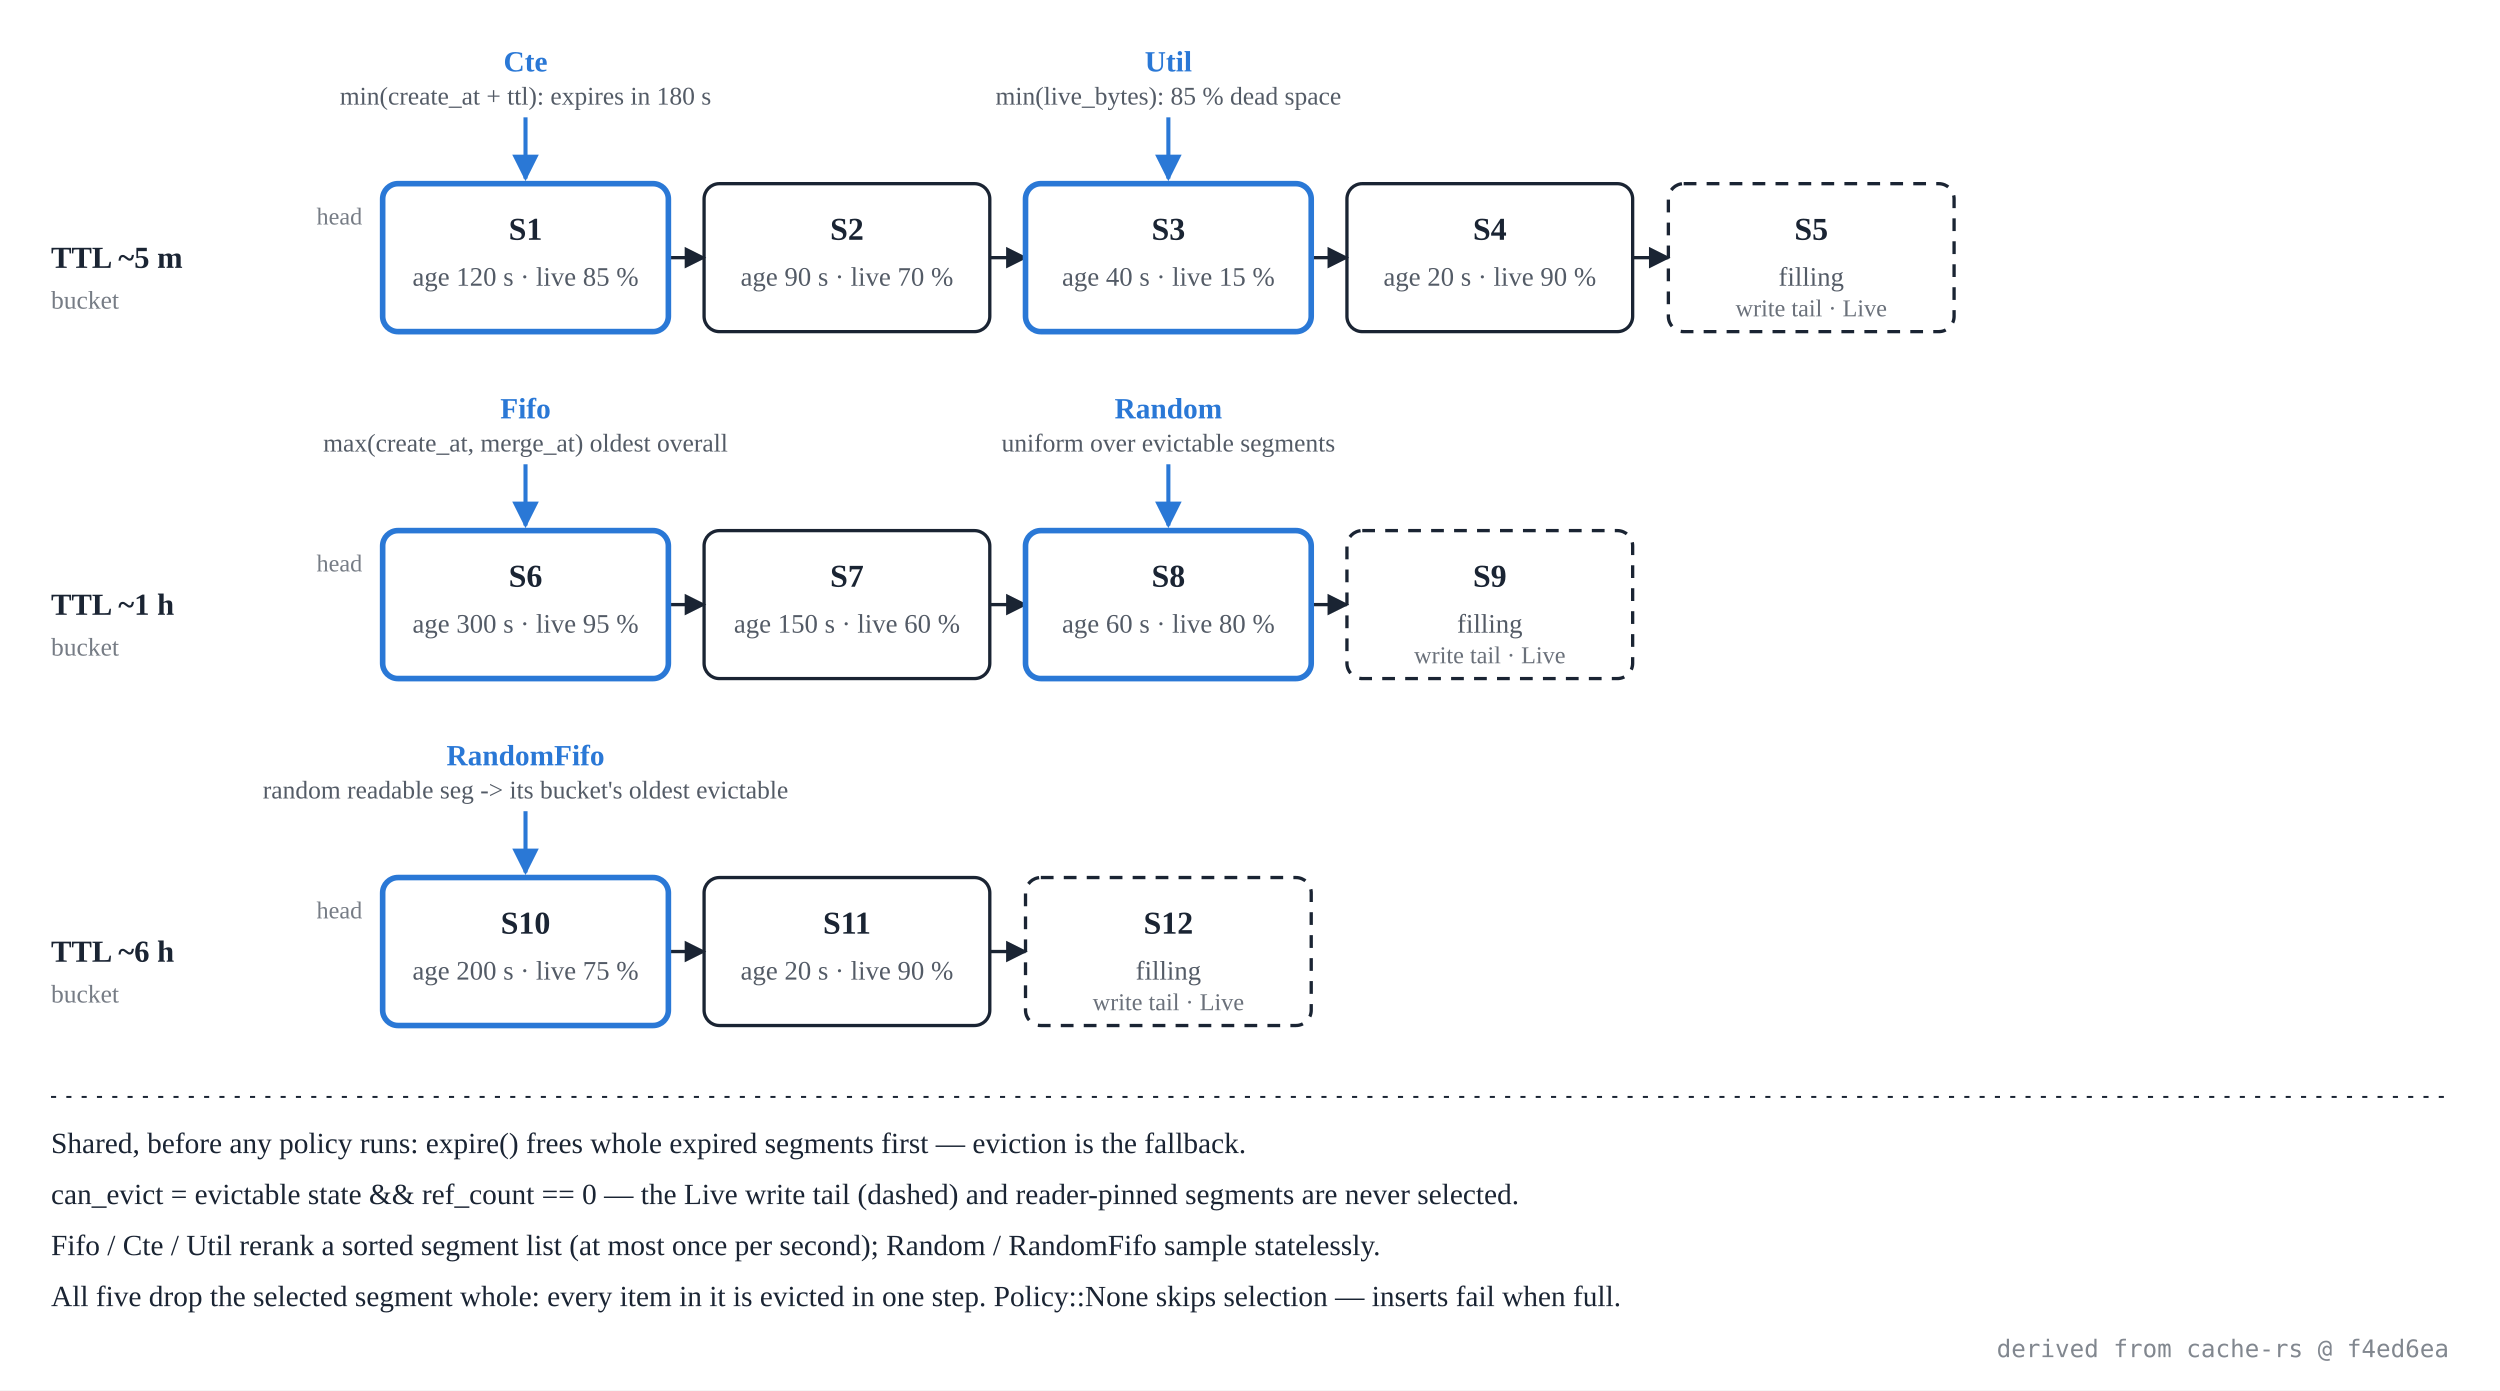
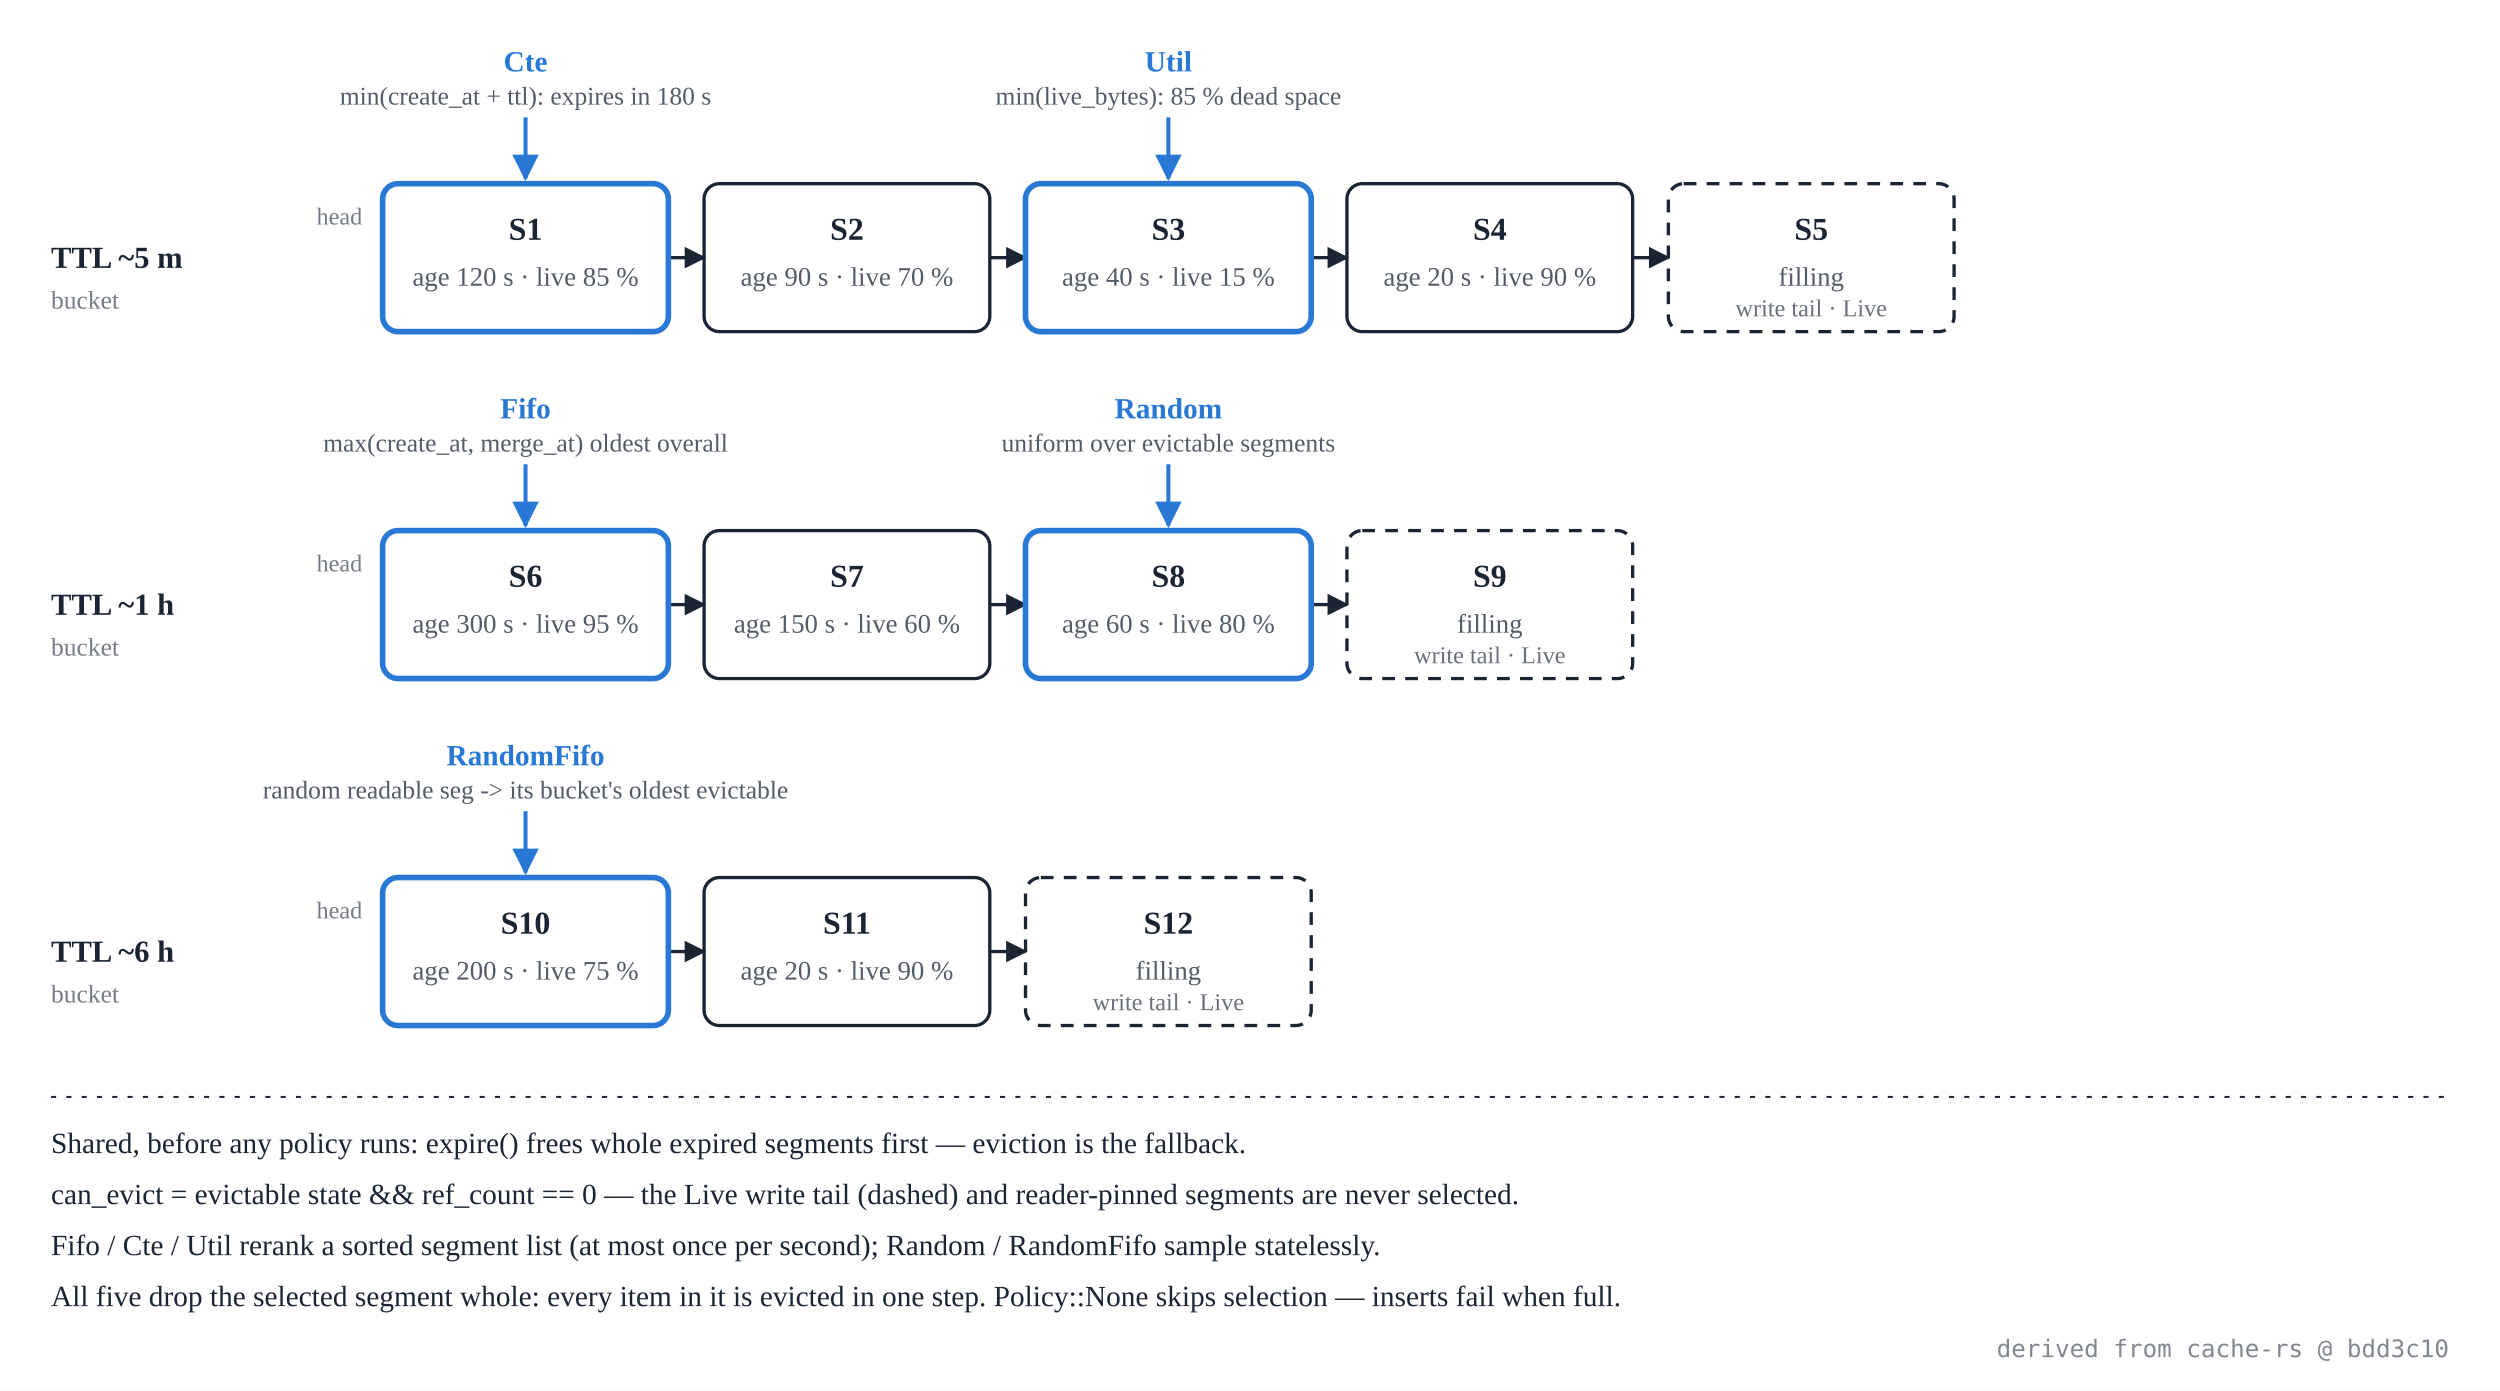
<svg xmlns="http://www.w3.org/2000/svg" viewBox="0 0 980 545" role="img" fill="none" stroke-linejoin="round">
  <defs>
    <marker id="MID" viewBox="0 0 10 10" refX="9" refY="5" markerWidth="6.5" markerHeight="6.5" orient="auto-start-reverse">
      <path d="M0 0 L10 5 L0 10 z" fill="#1a2433" stroke="none" />
    </marker>
    <marker id="MID-keep" viewBox="0 0 10 10" refX="9" refY="5" markerWidth="6.5" markerHeight="6.5" orient="auto-start-reverse">
      <path d="M0 0 L10 5 L0 10 z" fill="#2a78d6" stroke="none" />
    </marker>
    <marker id="MID-drop" viewBox="0 0 10 10" refX="9" refY="5" markerWidth="6.5" markerHeight="6.5" orient="auto-start-reverse">
      <path d="M0 0 L10 5 L0 10 z" fill="#eb6834" stroke="none" />
    </marker>
  </defs>
  <rect width="100%" height="100%" fill="white" />
  <text x="20" y="105" text-anchor="start" font-size="12" font-family="inherit" fill="#1a2433" stroke="none" font-weight="600">TTL ~5 m</text>
  <text x="20" y="121" text-anchor="start" font-size="10" font-family="inherit" fill="#1a2433" stroke="none" opacity="0.6">bucket</text>
  <line x1="262" y1="101" x2="276" y2="101" stroke="#1a2433" stroke-width="1.3" marker-end="url(#MID)" />
  <line x1="388" y1="101" x2="402" y2="101" stroke="#1a2433" stroke-width="1.3" marker-end="url(#MID)" />
  <line x1="514" y1="101" x2="528" y2="101" stroke="#1a2433" stroke-width="1.3" marker-end="url(#MID)" />
  <line x1="640" y1="101" x2="654" y2="101" stroke="#1a2433" stroke-width="1.3" marker-end="url(#MID)" />
  <text x="142" y="88" text-anchor="end" font-size="9.5" font-family="inherit" fill="#1a2433" stroke="none" opacity="0.6">head</text>
  <text x="20" y="241" text-anchor="start" font-size="12" font-family="inherit" fill="#1a2433" stroke="none" font-weight="600">TTL ~1 h</text>
  <text x="20" y="257" text-anchor="start" font-size="10" font-family="inherit" fill="#1a2433" stroke="none" opacity="0.6">bucket</text>
  <line x1="262" y1="237" x2="276" y2="237" stroke="#1a2433" stroke-width="1.3" marker-end="url(#MID)" />
  <line x1="388" y1="237" x2="402" y2="237" stroke="#1a2433" stroke-width="1.3" marker-end="url(#MID)" />
  <line x1="514" y1="237" x2="528" y2="237" stroke="#1a2433" stroke-width="1.3" marker-end="url(#MID)" />
  <text x="142" y="224" text-anchor="end" font-size="9.5" font-family="inherit" fill="#1a2433" stroke="none" opacity="0.6">head</text>
  <text x="20" y="377" text-anchor="start" font-size="12" font-family="inherit" fill="#1a2433" stroke="none" font-weight="600">TTL ~6 h</text>
  <text x="20" y="393" text-anchor="start" font-size="10" font-family="inherit" fill="#1a2433" stroke="none" opacity="0.6">bucket</text>
  <line x1="262" y1="373" x2="276" y2="373" stroke="#1a2433" stroke-width="1.3" marker-end="url(#MID)" />
  <line x1="388" y1="373" x2="402" y2="373" stroke="#1a2433" stroke-width="1.3" marker-end="url(#MID)" />
  <text x="142" y="360" text-anchor="end" font-size="9.5" font-family="inherit" fill="#1a2433" stroke="none" opacity="0.6">head</text>
  <rect x="150" y="72" width="112" height="58" rx="6" fill="none" stroke="#1a2433" stroke-width="1.3" />
  <text x="206" y="94" text-anchor="middle" font-size="12.5" font-family="inherit" fill="#1a2433" stroke="none" font-weight="600">S1</text>
  <text x="206" y="112" text-anchor="middle" font-size="10.5" font-family="inherit" fill="#1a2433" stroke="none" opacity="0.75">age 120 s · live 85 %</text>
  <rect x="150" y="72" width="112" height="58" rx="6" fill="none" stroke="#2a78d6" stroke-width="2.2" />
  <rect x="276" y="72" width="112" height="58" rx="6" fill="none" stroke="#1a2433" stroke-width="1.3" />
  <text x="332" y="94" text-anchor="middle" font-size="12.5" font-family="inherit" fill="#1a2433" stroke="none" font-weight="600">S2</text>
  <text x="332" y="112" text-anchor="middle" font-size="10.5" font-family="inherit" fill="#1a2433" stroke="none" opacity="0.75">age 90 s · live 70 %</text>
  <rect x="402" y="72" width="112" height="58" rx="6" fill="none" stroke="#1a2433" stroke-width="1.3" />
  <text x="458" y="94" text-anchor="middle" font-size="12.5" font-family="inherit" fill="#1a2433" stroke="none" font-weight="600">S3</text>
  <text x="458" y="112" text-anchor="middle" font-size="10.5" font-family="inherit" fill="#1a2433" stroke="none" opacity="0.75">age 40 s · live 15 %</text>
  <rect x="402" y="72" width="112" height="58" rx="6" fill="none" stroke="#2a78d6" stroke-width="2.2" />
  <rect x="528" y="72" width="112" height="58" rx="6" fill="none" stroke="#1a2433" stroke-width="1.3" />
  <text x="584" y="94" text-anchor="middle" font-size="12.5" font-family="inherit" fill="#1a2433" stroke="none" font-weight="600">S4</text>
  <text x="584" y="112" text-anchor="middle" font-size="10.5" font-family="inherit" fill="#1a2433" stroke="none" opacity="0.75">age 20 s · live 90 %</text>
  <rect x="654" y="72" width="112" height="58" rx="6" fill="none" stroke="#1a2433" stroke-width="1.3" stroke-dasharray="5 4" />
  <text x="710" y="94" text-anchor="middle" font-size="12.5" font-family="inherit" fill="#1a2433" stroke="none" font-weight="600">S5</text>
  <text x="710" y="112" text-anchor="middle" font-size="10.5" font-family="inherit" fill="#1a2433" stroke="none" opacity="0.75">filling</text>
  <text x="710" y="124" text-anchor="middle" font-size="9.5" font-family="inherit" fill="#1a2433" stroke="none" opacity="0.65">write tail · Live</text>
  <rect x="150" y="208" width="112" height="58" rx="6" fill="none" stroke="#1a2433" stroke-width="1.3" />
  <text x="206" y="230" text-anchor="middle" font-size="12.5" font-family="inherit" fill="#1a2433" stroke="none" font-weight="600">S6</text>
  <text x="206" y="248" text-anchor="middle" font-size="10.5" font-family="inherit" fill="#1a2433" stroke="none" opacity="0.75">age 300 s · live 95 %</text>
  <rect x="150" y="208" width="112" height="58" rx="6" fill="none" stroke="#2a78d6" stroke-width="2.2" />
  <rect x="276" y="208" width="112" height="58" rx="6" fill="none" stroke="#1a2433" stroke-width="1.3" />
  <text x="332" y="230" text-anchor="middle" font-size="12.5" font-family="inherit" fill="#1a2433" stroke="none" font-weight="600">S7</text>
  <text x="332" y="248" text-anchor="middle" font-size="10.5" font-family="inherit" fill="#1a2433" stroke="none" opacity="0.75">age 150 s · live 60 %</text>
  <rect x="402" y="208" width="112" height="58" rx="6" fill="none" stroke="#1a2433" stroke-width="1.3" />
  <text x="458" y="230" text-anchor="middle" font-size="12.5" font-family="inherit" fill="#1a2433" stroke="none" font-weight="600">S8</text>
  <text x="458" y="248" text-anchor="middle" font-size="10.5" font-family="inherit" fill="#1a2433" stroke="none" opacity="0.75">age 60 s · live 80 %</text>
  <rect x="402" y="208" width="112" height="58" rx="6" fill="none" stroke="#2a78d6" stroke-width="2.2" />
  <rect x="528" y="208" width="112" height="58" rx="6" fill="none" stroke="#1a2433" stroke-width="1.3" stroke-dasharray="5 4" />
  <text x="584" y="230" text-anchor="middle" font-size="12.5" font-family="inherit" fill="#1a2433" stroke="none" font-weight="600">S9</text>
  <text x="584" y="248" text-anchor="middle" font-size="10.5" font-family="inherit" fill="#1a2433" stroke="none" opacity="0.75">filling</text>
  <text x="584" y="260" text-anchor="middle" font-size="9.5" font-family="inherit" fill="#1a2433" stroke="none" opacity="0.65">write tail · Live</text>
  <rect x="150" y="344" width="112" height="58" rx="6" fill="none" stroke="#1a2433" stroke-width="1.3" />
  <text x="206" y="366" text-anchor="middle" font-size="12.5" font-family="inherit" fill="#1a2433" stroke="none" font-weight="600">S10</text>
  <text x="206" y="384" text-anchor="middle" font-size="10.5" font-family="inherit" fill="#1a2433" stroke="none" opacity="0.75">age 200 s · live 75 %</text>
  <rect x="150" y="344" width="112" height="58" rx="6" fill="none" stroke="#2a78d6" stroke-width="2.2" />
  <rect x="276" y="344" width="112" height="58" rx="6" fill="none" stroke="#1a2433" stroke-width="1.3" />
  <text x="332" y="366" text-anchor="middle" font-size="12.5" font-family="inherit" fill="#1a2433" stroke="none" font-weight="600">S11</text>
  <text x="332" y="384" text-anchor="middle" font-size="10.5" font-family="inherit" fill="#1a2433" stroke="none" opacity="0.75">age 20 s · live 90 %</text>
  <rect x="402" y="344" width="112" height="58" rx="6" fill="none" stroke="#1a2433" stroke-width="1.3" stroke-dasharray="5 4" />
  <text x="458" y="366" text-anchor="middle" font-size="12.5" font-family="inherit" fill="#1a2433" stroke="none" font-weight="600">S12</text>
  <text x="458" y="384" text-anchor="middle" font-size="10.5" font-family="inherit" fill="#1a2433" stroke="none" opacity="0.75">filling</text>
  <text x="458" y="396" text-anchor="middle" font-size="9.5" font-family="inherit" fill="#1a2433" stroke="none" opacity="0.65">write tail · Live</text>
  <text x="206" y="28" text-anchor="middle" font-size="11.5" font-family="inherit" fill="#2a78d6" stroke="none" font-weight="700">Cte</text>
  <text x="206" y="41" text-anchor="middle" font-size="10" font-family="inherit" fill="#1a2433" stroke="none" opacity="0.75">min(create_at + ttl): expires in 180 s</text>
  <line x1="206" y1="46" x2="206" y2="70" stroke="#2a78d6" stroke-width="1.6" marker-end="url(#MID-keep)" />
  <text x="458" y="28" text-anchor="middle" font-size="11.5" font-family="inherit" fill="#2a78d6" stroke="none" font-weight="700">Util</text>
  <text x="458" y="41" text-anchor="middle" font-size="10" font-family="inherit" fill="#1a2433" stroke="none" opacity="0.75">min(live_bytes): 85 % dead space</text>
  <line x1="458" y1="46" x2="458" y2="70" stroke="#2a78d6" stroke-width="1.6" marker-end="url(#MID-keep)" />
  <text x="206" y="164" text-anchor="middle" font-size="11.5" font-family="inherit" fill="#2a78d6" stroke="none" font-weight="700">Fifo</text>
  <text x="206" y="177" text-anchor="middle" font-size="10" font-family="inherit" fill="#1a2433" stroke="none" opacity="0.75">max(create_at, merge_at) oldest overall</text>
  <line x1="206" y1="182" x2="206" y2="206" stroke="#2a78d6" stroke-width="1.6" marker-end="url(#MID-keep)" />
  <text x="458" y="164" text-anchor="middle" font-size="11.5" font-family="inherit" fill="#2a78d6" stroke="none" font-weight="700">Random</text>
  <text x="458" y="177" text-anchor="middle" font-size="10" font-family="inherit" fill="#1a2433" stroke="none" opacity="0.75">uniform over evictable segments</text>
  <line x1="458" y1="182" x2="458" y2="206" stroke="#2a78d6" stroke-width="1.6" marker-end="url(#MID-keep)" />
  <text x="206" y="300" text-anchor="middle" font-size="11.5" font-family="inherit" fill="#2a78d6" stroke="none" font-weight="700">RandomFifo</text>
  <text x="206" y="313" text-anchor="middle" font-size="10" font-family="inherit" fill="#1a2433" stroke="none" opacity="0.75">random readable seg -&gt; its bucket's oldest evictable</text>
  <line x1="206" y1="318" x2="206" y2="342" stroke="#2a78d6" stroke-width="1.6" marker-end="url(#MID-keep)" />
  <line x1="20" y1="430" x2="960" y2="430" stroke="#1a2433" stroke-width="0.8" stroke-dasharray="2 4" />
  <text x="20" y="452" text-anchor="start" font-size="11.5" font-family="inherit" fill="#1a2433" stroke="none">Shared, before any policy runs:  expire() frees whole expired segments first — eviction is the fallback.</text>
  <text x="20" y="472" text-anchor="start" font-size="11.5" font-family="inherit" fill="#1a2433" stroke="none">can_evict = evictable state &amp;&amp; ref_count == 0 — the Live write tail (dashed) and reader-pinned segments are never selected.</text>
  <text x="20" y="492" text-anchor="start" font-size="11.5" font-family="inherit" fill="#1a2433" stroke="none">Fifo / Cte / Util rerank a sorted segment list (at most once per second); Random / RandomFifo sample statelessly.</text>
  <text x="20" y="512" text-anchor="start" font-size="11.5" font-family="inherit" fill="#1a2433" stroke="none">All five drop the selected segment whole: every item in it is evicted in one step.  Policy::None skips selection — inserts fail when full.</text>
-   <text x="960" y="532" text-anchor="end" font-size="9.5" font-family="ui-monospace,monospace" fill="#1a2433" stroke="none" opacity="0.55">derived from cache-rs @ f4ed6ea</text>
+   <text x="960" y="532" text-anchor="end" font-size="9.5" font-family="ui-monospace,monospace" fill="#1a2433" stroke="none" opacity="0.55">derived from cache-rs @ bdd3c10</text>
</svg>
